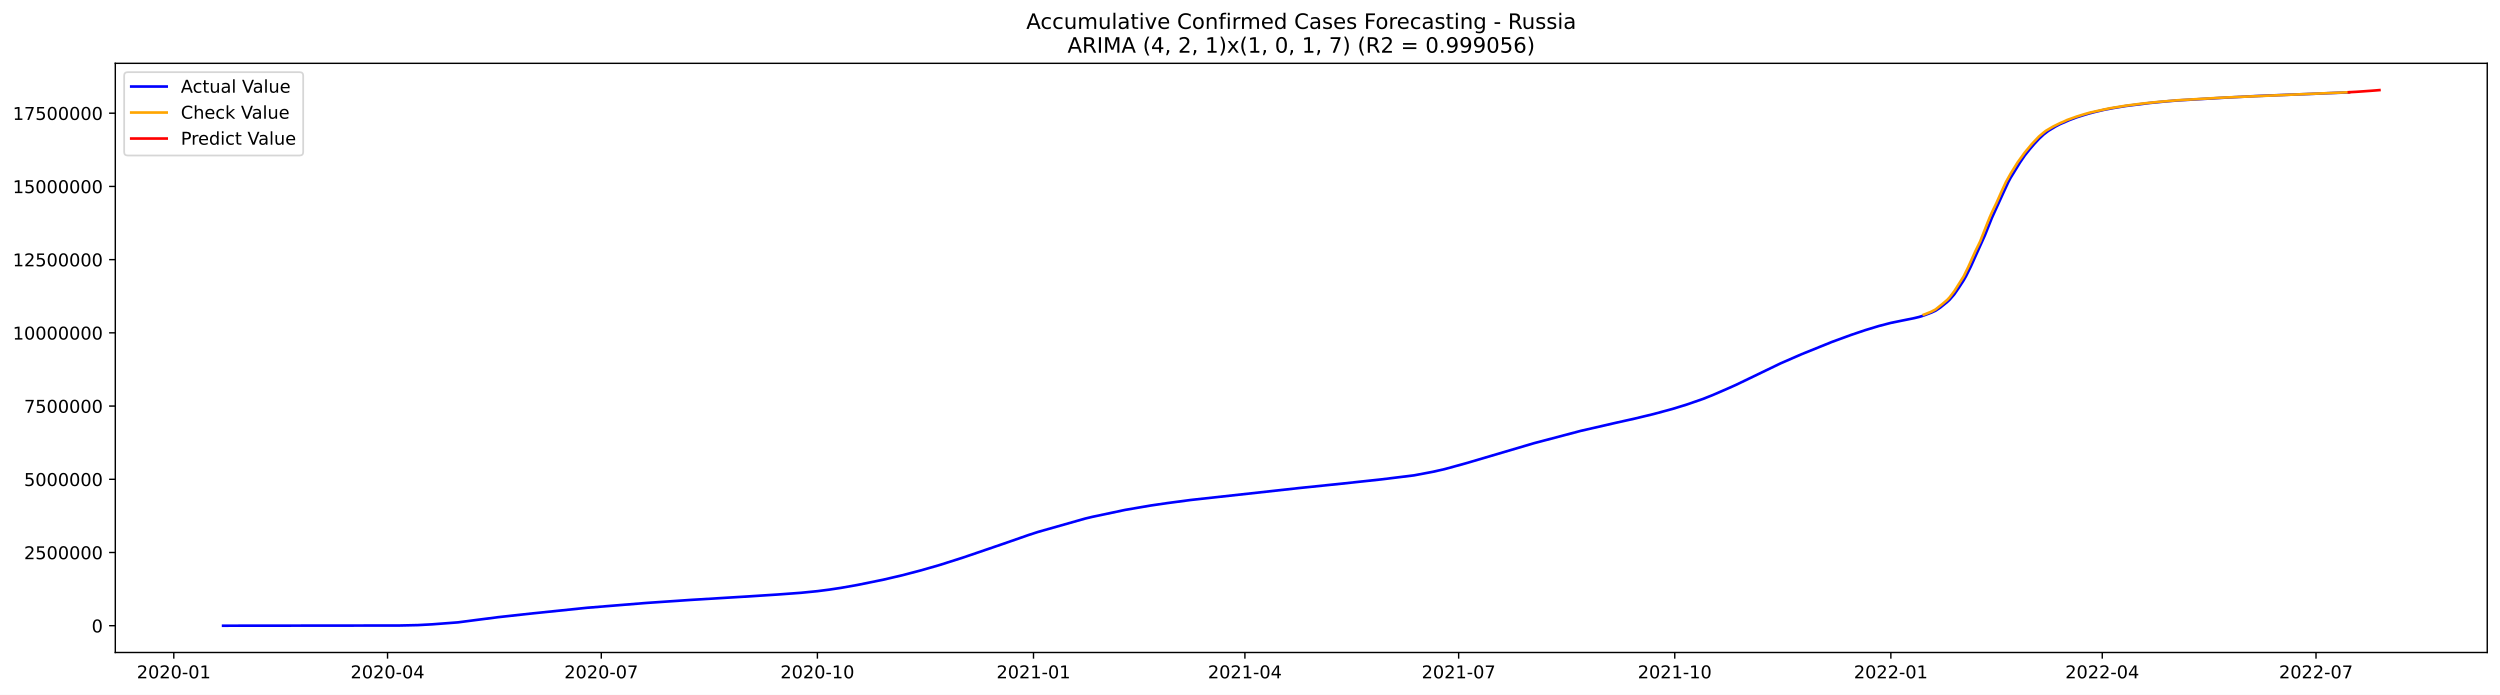
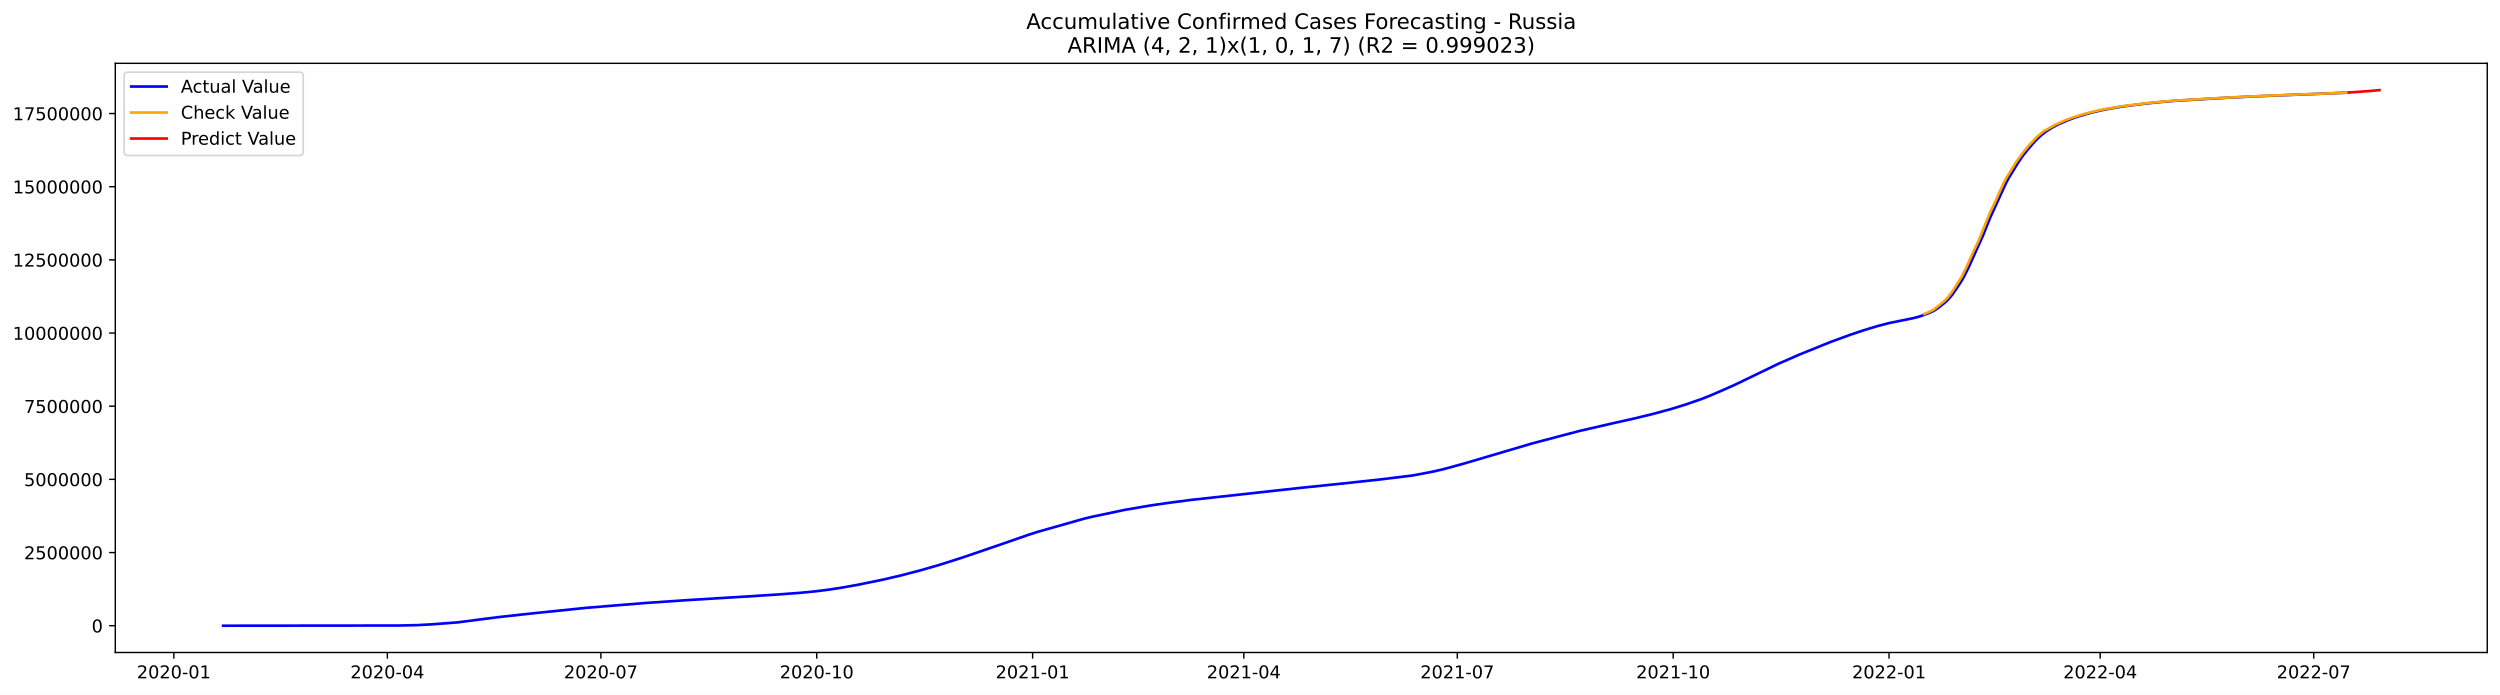
<svg xmlns="http://www.w3.org/2000/svg" xmlns:xlink="http://www.w3.org/1999/xlink" width="1411.5pt" height="392.274pt" viewBox="0 0 1411.5 392.274" version="1.1">
  <defs>
    <style type="text/css">*{stroke-linejoin: round; stroke-linecap: butt}</style>
  </defs>
  <g id="figure_1">
    <g id="patch_1">
      <path d="M 0 392.274  L 1411.5 392.274  L 1411.5 0  L 0 0  z " style="fill: #ffffff" />
    </g>
    <g id="axes_1">
      <g id="patch_2">
        <path d="M 65.1 368.396  L 1404.3 368.396  L 1404.3 35.755  L 65.1 35.755  z " style="fill: #ffffff" />
      </g>
      <g id="matplotlib.axis_1">
        <g id="xtick_1">
          <g id="line2d_1">
            <defs>
-               <path id="m6451ef1a45" d="M 0 0  L 0 3.5  " style="stroke: #000000; stroke-width: 0.8" />
+               <path id="m5580143971" d="M 0 0  L 0 3.5  " style="stroke: #000000; stroke-width: 0.8" />
            </defs>
            <g>
-               <use xlink:href="#m6451ef1a45" x="98.122" y="368.396" style="stroke: #000000; stroke-width: 0.8" />
+               <use xlink:href="#m5580143971" x="98.153" y="368.396" style="stroke: #000000; stroke-width: 0.8" />
            </g>
          </g>
          <g id="text_1">
-             <g transform="translate(77.23105 382.9939)scale(0.1 -0.1)">
+             <g transform="translate(77.26136 382.9939)scale(0.1 -0.1)">
              <defs>
                <path id="DejaVuSans-32" d="M 1228 531  L 3431 531  L 3431 0  L 469 0  L 469 531  Q 828 903 1448 1529  Q 2069 2156 2228 2338  Q 2531 2678 2651 2914  Q 2772 3150 2772 3378  Q 2772 3750 2511 3984  Q 2250 4219 1831 4219  Q 1534 4219 1204 4116  Q 875 4013 500 3803  L 500 4441  Q 881 4594 1212 4672  Q 1544 4750 1819 4750  Q 2544 4750 2975 4387  Q 3406 4025 3406 3419  Q 3406 3131 3298 2873  Q 3191 2616 2906 2266  Q 2828 2175 2409 1742  Q 1991 1309 1228 531  z " transform="scale(0.015625)" />
                <path id="DejaVuSans-30" d="M 2034 4250  Q 1547 4250 1301 3770  Q 1056 3291 1056 2328  Q 1056 1369 1301 889  Q 1547 409 2034 409  Q 2525 409 2770 889  Q 3016 1369 3016 2328  Q 3016 3291 2770 3770  Q 2525 4250 2034 4250  z M 2034 4750  Q 2819 4750 3233 4129  Q 3647 3509 3647 2328  Q 3647 1150 3233 529  Q 2819 -91 2034 -91  Q 1250 -91 836 529  Q 422 1150 422 2328  Q 422 3509 836 4129  Q 1250 4750 2034 4750  z " transform="scale(0.015625)" />
                <path id="DejaVuSans-2d" d="M 313 2009  L 1997 2009  L 1997 1497  L 313 1497  L 313 2009  z " transform="scale(0.015625)" />
                <path id="DejaVuSans-31" d="M 794 531  L 1825 531  L 1825 4091  L 703 3866  L 703 4441  L 1819 4666  L 2450 4666  L 2450 531  L 3481 531  L 3481 0  L 794 0  L 794 531  z " transform="scale(0.015625)" />
              </defs>
              <use xlink:href="#DejaVuSans-32" />
              <use xlink:href="#DejaVuSans-30" x="63.623" />
              <use xlink:href="#DejaVuSans-32" x="127.246" />
              <use xlink:href="#DejaVuSans-30" x="190.869" />
              <use xlink:href="#DejaVuSans-2d" x="254.492" />
              <use xlink:href="#DejaVuSans-30" x="290.576" />
              <use xlink:href="#DejaVuSans-31" x="354.199" />
            </g>
          </g>
        </g>
        <g id="xtick_2">
          <g id="line2d_2">
            <g>
-               <use xlink:href="#m6451ef1a45" x="218.807" y="368.396" style="stroke: #000000; stroke-width: 0.8" />
+               <use xlink:href="#m5580143971" x="218.706" y="368.396" style="stroke: #000000; stroke-width: 0.8" />
            </g>
          </g>
          <g id="text_2">
-             <g transform="translate(197.9155 382.9939)scale(0.1 -0.1)">
+             <g transform="translate(197.8145 382.9939)scale(0.1 -0.1)">
              <defs>
                <path id="DejaVuSans-34" d="M 2419 4116  L 825 1625  L 2419 1625  L 2419 4116  z M 2253 4666  L 3047 4666  L 3047 1625  L 3713 1625  L 3713 1100  L 3047 1100  L 3047 0  L 2419 0  L 2419 1100  L 313 1100  L 313 1709  L 2253 4666  z " transform="scale(0.015625)" />
              </defs>
              <use xlink:href="#DejaVuSans-32" />
              <use xlink:href="#DejaVuSans-30" x="63.623" />
              <use xlink:href="#DejaVuSans-32" x="127.246" />
              <use xlink:href="#DejaVuSans-30" x="190.869" />
              <use xlink:href="#DejaVuSans-2d" x="254.492" />
              <use xlink:href="#DejaVuSans-30" x="290.576" />
              <use xlink:href="#DejaVuSans-34" x="354.199" />
            </g>
          </g>
        </g>
        <g id="xtick_3">
          <g id="line2d_3">
            <g>
-               <use xlink:href="#m6451ef1a45" x="339.491" y="368.396" style="stroke: #000000; stroke-width: 0.8" />
+               <use xlink:href="#m5580143971" x="339.259" y="368.396" style="stroke: #000000; stroke-width: 0.8" />
            </g>
          </g>
          <g id="text_3">
-             <g transform="translate(318.6 382.9939)scale(0.1 -0.1)">
+             <g transform="translate(318.3677 382.9939)scale(0.1 -0.1)">
              <defs>
                <path id="DejaVuSans-37" d="M 525 4666  L 3525 4666  L 3525 4397  L 1831 0  L 1172 0  L 2766 4134  L 525 4134  L 525 4666  z " transform="scale(0.015625)" />
              </defs>
              <use xlink:href="#DejaVuSans-32" />
              <use xlink:href="#DejaVuSans-30" x="63.623" />
              <use xlink:href="#DejaVuSans-32" x="127.246" />
              <use xlink:href="#DejaVuSans-30" x="190.869" />
              <use xlink:href="#DejaVuSans-2d" x="254.492" />
              <use xlink:href="#DejaVuSans-30" x="290.576" />
              <use xlink:href="#DejaVuSans-37" x="354.199" />
            </g>
          </g>
        </g>
        <g id="xtick_4">
          <g id="line2d_4">
            <g>
-               <use xlink:href="#m6451ef1a45" x="461.502" y="368.396" style="stroke: #000000; stroke-width: 0.8" />
+               <use xlink:href="#m5580143971" x="461.137" y="368.396" style="stroke: #000000; stroke-width: 0.8" />
            </g>
          </g>
          <g id="text_4">
-             <g transform="translate(440.6107 382.9939)scale(0.1 -0.1)">
+             <g transform="translate(440.2456 382.9939)scale(0.1 -0.1)">
              <use xlink:href="#DejaVuSans-32" />
              <use xlink:href="#DejaVuSans-30" x="63.623" />
              <use xlink:href="#DejaVuSans-32" x="127.246" />
              <use xlink:href="#DejaVuSans-30" x="190.869" />
              <use xlink:href="#DejaVuSans-2d" x="254.492" />
              <use xlink:href="#DejaVuSans-31" x="290.576" />
              <use xlink:href="#DejaVuSans-30" x="354.199" />
            </g>
          </g>
        </g>
        <g id="xtick_5">
          <g id="line2d_5">
            <g>
-               <use xlink:href="#m6451ef1a45" x="583.513" y="368.396" style="stroke: #000000; stroke-width: 0.8" />
+               <use xlink:href="#m5580143971" x="583.015" y="368.396" style="stroke: #000000; stroke-width: 0.8" />
            </g>
          </g>
          <g id="text_5">
-             <g transform="translate(562.6214 382.9939)scale(0.1 -0.1)">
+             <g transform="translate(562.1236 382.9939)scale(0.1 -0.1)">
              <use xlink:href="#DejaVuSans-32" />
              <use xlink:href="#DejaVuSans-30" x="63.623" />
              <use xlink:href="#DejaVuSans-32" x="127.246" />
              <use xlink:href="#DejaVuSans-31" x="190.869" />
              <use xlink:href="#DejaVuSans-2d" x="254.492" />
              <use xlink:href="#DejaVuSans-30" x="290.576" />
              <use xlink:href="#DejaVuSans-31" x="354.199" />
            </g>
          </g>
        </g>
        <g id="xtick_6">
          <g id="line2d_6">
            <g>
-               <use xlink:href="#m6451ef1a45" x="702.871" y="368.396" style="stroke: #000000; stroke-width: 0.8" />
+               <use xlink:href="#m5580143971" x="702.243" y="368.396" style="stroke: #000000; stroke-width: 0.8" />
            </g>
          </g>
          <g id="text_6">
-             <g transform="translate(681.9797 382.9939)scale(0.1 -0.1)">
+             <g transform="translate(681.352 382.9939)scale(0.1 -0.1)">
              <use xlink:href="#DejaVuSans-32" />
              <use xlink:href="#DejaVuSans-30" x="63.623" />
              <use xlink:href="#DejaVuSans-32" x="127.246" />
              <use xlink:href="#DejaVuSans-31" x="190.869" />
              <use xlink:href="#DejaVuSans-2d" x="254.492" />
              <use xlink:href="#DejaVuSans-30" x="290.576" />
              <use xlink:href="#DejaVuSans-34" x="354.199" />
            </g>
          </g>
        </g>
        <g id="xtick_7">
          <g id="line2d_7">
            <g>
-               <use xlink:href="#m6451ef1a45" x="823.556" y="368.396" style="stroke: #000000; stroke-width: 0.8" />
+               <use xlink:href="#m5580143971" x="822.797" y="368.396" style="stroke: #000000; stroke-width: 0.8" />
            </g>
          </g>
          <g id="text_7">
-             <g transform="translate(802.6642 382.9939)scale(0.1 -0.1)">
+             <g transform="translate(801.9051 382.9939)scale(0.1 -0.1)">
              <use xlink:href="#DejaVuSans-32" />
              <use xlink:href="#DejaVuSans-30" x="63.623" />
              <use xlink:href="#DejaVuSans-32" x="127.246" />
              <use xlink:href="#DejaVuSans-31" x="190.869" />
              <use xlink:href="#DejaVuSans-2d" x="254.492" />
              <use xlink:href="#DejaVuSans-30" x="290.576" />
              <use xlink:href="#DejaVuSans-37" x="354.199" />
            </g>
          </g>
        </g>
        <g id="xtick_8">
          <g id="line2d_8">
            <g>
-               <use xlink:href="#m6451ef1a45" x="945.566" y="368.396" style="stroke: #000000; stroke-width: 0.8" />
+               <use xlink:href="#m5580143971" x="944.674" y="368.396" style="stroke: #000000; stroke-width: 0.8" />
            </g>
          </g>
          <g id="text_8">
-             <g transform="translate(924.6749 382.9939)scale(0.1 -0.1)">
+             <g transform="translate(923.7831 382.9939)scale(0.1 -0.1)">
              <use xlink:href="#DejaVuSans-32" />
              <use xlink:href="#DejaVuSans-30" x="63.623" />
              <use xlink:href="#DejaVuSans-32" x="127.246" />
              <use xlink:href="#DejaVuSans-31" x="190.869" />
              <use xlink:href="#DejaVuSans-2d" x="254.492" />
              <use xlink:href="#DejaVuSans-31" x="290.576" />
              <use xlink:href="#DejaVuSans-30" x="354.199" />
            </g>
          </g>
        </g>
        <g id="xtick_9">
          <g id="line2d_9">
            <g>
-               <use xlink:href="#m6451ef1a45" x="1067.577" y="368.396" style="stroke: #000000; stroke-width: 0.8" />
+               <use xlink:href="#m5580143971" x="1066.552" y="368.396" style="stroke: #000000; stroke-width: 0.8" />
            </g>
          </g>
          <g id="text_9">
-             <g transform="translate(1046.686 382.9939)scale(0.1 -0.1)">
+             <g transform="translate(1045.661 382.9939)scale(0.1 -0.1)">
              <use xlink:href="#DejaVuSans-32" />
              <use xlink:href="#DejaVuSans-30" x="63.623" />
              <use xlink:href="#DejaVuSans-32" x="127.246" />
              <use xlink:href="#DejaVuSans-32" x="190.869" />
              <use xlink:href="#DejaVuSans-2d" x="254.492" />
              <use xlink:href="#DejaVuSans-30" x="290.576" />
              <use xlink:href="#DejaVuSans-31" x="354.199" />
            </g>
          </g>
        </g>
        <g id="xtick_10">
          <g id="line2d_10">
            <g>
-               <use xlink:href="#m6451ef1a45" x="1186.935" y="368.396" style="stroke: #000000; stroke-width: 0.8" />
+               <use xlink:href="#m5580143971" x="1185.781" y="368.396" style="stroke: #000000; stroke-width: 0.8" />
            </g>
          </g>
          <g id="text_10">
-             <g transform="translate(1166.044 382.9939)scale(0.1 -0.1)">
+             <g transform="translate(1164.889 382.9939)scale(0.1 -0.1)">
              <use xlink:href="#DejaVuSans-32" />
              <use xlink:href="#DejaVuSans-30" x="63.623" />
              <use xlink:href="#DejaVuSans-32" x="127.246" />
              <use xlink:href="#DejaVuSans-32" x="190.869" />
              <use xlink:href="#DejaVuSans-2d" x="254.492" />
              <use xlink:href="#DejaVuSans-30" x="290.576" />
              <use xlink:href="#DejaVuSans-34" x="354.199" />
            </g>
          </g>
        </g>
        <g id="xtick_11">
          <g id="line2d_11">
            <g>
-               <use xlink:href="#m6451ef1a45" x="1307.62" y="368.396" style="stroke: #000000; stroke-width: 0.8" />
+               <use xlink:href="#m5580143971" x="1306.334" y="368.396" style="stroke: #000000; stroke-width: 0.8" />
            </g>
          </g>
          <g id="text_11">
-             <g transform="translate(1286.728 382.9939)scale(0.1 -0.1)">
+             <g transform="translate(1285.443 382.9939)scale(0.1 -0.1)">
              <use xlink:href="#DejaVuSans-32" />
              <use xlink:href="#DejaVuSans-30" x="63.623" />
              <use xlink:href="#DejaVuSans-32" x="127.246" />
              <use xlink:href="#DejaVuSans-32" x="190.869" />
              <use xlink:href="#DejaVuSans-2d" x="254.492" />
              <use xlink:href="#DejaVuSans-30" x="290.576" />
              <use xlink:href="#DejaVuSans-37" x="354.199" />
            </g>
          </g>
        </g>
      </g>
      <g id="matplotlib.axis_2">
        <g id="ytick_1">
          <g id="line2d_12">
            <defs>
-               <path id="m5fe4a14cad" d="M 0 0  L -3.5 0  " style="stroke: #000000; stroke-width: 0.8" />
+               <path id="m18bcaecba3" d="M 0 0  L -3.5 0  " style="stroke: #000000; stroke-width: 0.8" />
            </defs>
            <g>
-               <use xlink:href="#m5fe4a14cad" x="65.1" y="353.276" style="stroke: #000000; stroke-width: 0.8" />
+               <use xlink:href="#m18bcaecba3" x="65.1" y="353.276" style="stroke: #000000; stroke-width: 0.8" />
            </g>
          </g>
          <g id="text_12">
            <g transform="translate(51.7375 357.0747)scale(0.1 -0.1)">
              <use xlink:href="#DejaVuSans-30" />
            </g>
          </g>
        </g>
        <g id="ytick_2">
          <g id="line2d_13">
            <g>
-               <use xlink:href="#m5fe4a14cad" x="65.1" y="311.938" style="stroke: #000000; stroke-width: 0.8" />
+               <use xlink:href="#m18bcaecba3" x="65.1" y="311.965" style="stroke: #000000; stroke-width: 0.8" />
            </g>
          </g>
          <g id="text_13">
-             <g transform="translate(13.5625 315.7369)scale(0.1 -0.1)">
+             <g transform="translate(13.5625 315.7638)scale(0.1 -0.1)">
              <defs>
                <path id="DejaVuSans-35" d="M 691 4666  L 3169 4666  L 3169 4134  L 1269 4134  L 1269 2991  Q 1406 3038 1543 3061  Q 1681 3084 1819 3084  Q 2600 3084 3056 2656  Q 3513 2228 3513 1497  Q 3513 744 3044 326  Q 2575 -91 1722 -91  Q 1428 -91 1123 -41  Q 819 9 494 109  L 494 744  Q 775 591 1075 516  Q 1375 441 1709 441  Q 2250 441 2565 725  Q 2881 1009 2881 1497  Q 2881 1984 2565 2268  Q 2250 2553 1709 2553  Q 1456 2553 1204 2497  Q 953 2441 691 2322  L 691 4666  z " transform="scale(0.015625)" />
              </defs>
              <use xlink:href="#DejaVuSans-32" />
              <use xlink:href="#DejaVuSans-35" x="63.623" />
              <use xlink:href="#DejaVuSans-30" x="127.246" />
              <use xlink:href="#DejaVuSans-30" x="190.869" />
              <use xlink:href="#DejaVuSans-30" x="254.492" />
              <use xlink:href="#DejaVuSans-30" x="318.115" />
              <use xlink:href="#DejaVuSans-30" x="381.738" />
            </g>
          </g>
        </g>
        <g id="ytick_3">
          <g id="line2d_14">
            <g>
-               <use xlink:href="#m5fe4a14cad" x="65.1" y="270.6" style="stroke: #000000; stroke-width: 0.8" />
+               <use xlink:href="#m18bcaecba3" x="65.1" y="270.654" style="stroke: #000000; stroke-width: 0.8" />
            </g>
          </g>
          <g id="text_14">
-             <g transform="translate(13.5625 274.3991)scale(0.1 -0.1)">
+             <g transform="translate(13.5625 274.453)scale(0.1 -0.1)">
              <use xlink:href="#DejaVuSans-35" />
              <use xlink:href="#DejaVuSans-30" x="63.623" />
              <use xlink:href="#DejaVuSans-30" x="127.246" />
              <use xlink:href="#DejaVuSans-30" x="190.869" />
              <use xlink:href="#DejaVuSans-30" x="254.492" />
              <use xlink:href="#DejaVuSans-30" x="318.115" />
              <use xlink:href="#DejaVuSans-30" x="381.738" />
            </g>
          </g>
        </g>
        <g id="ytick_4">
          <g id="line2d_15">
            <g>
-               <use xlink:href="#m5fe4a14cad" x="65.1" y="229.262" style="stroke: #000000; stroke-width: 0.8" />
+               <use xlink:href="#m18bcaecba3" x="65.1" y="229.343" style="stroke: #000000; stroke-width: 0.8" />
            </g>
          </g>
          <g id="text_15">
-             <g transform="translate(13.5625 233.0613)scale(0.1 -0.1)">
+             <g transform="translate(13.5625 233.1421)scale(0.1 -0.1)">
              <use xlink:href="#DejaVuSans-37" />
              <use xlink:href="#DejaVuSans-35" x="63.623" />
              <use xlink:href="#DejaVuSans-30" x="127.246" />
              <use xlink:href="#DejaVuSans-30" x="190.869" />
              <use xlink:href="#DejaVuSans-30" x="254.492" />
              <use xlink:href="#DejaVuSans-30" x="318.115" />
              <use xlink:href="#DejaVuSans-30" x="381.738" />
            </g>
          </g>
        </g>
        <g id="ytick_5">
          <g id="line2d_16">
            <g>
-               <use xlink:href="#m5fe4a14cad" x="65.1" y="187.924" style="stroke: #000000; stroke-width: 0.8" />
+               <use xlink:href="#m18bcaecba3" x="65.1" y="188.032" style="stroke: #000000; stroke-width: 0.8" />
            </g>
          </g>
          <g id="text_16">
-             <g transform="translate(7.2 191.7235)scale(0.1 -0.1)">
+             <g transform="translate(7.2 191.8312)scale(0.1 -0.1)">
              <use xlink:href="#DejaVuSans-31" />
              <use xlink:href="#DejaVuSans-30" x="63.623" />
              <use xlink:href="#DejaVuSans-30" x="127.246" />
              <use xlink:href="#DejaVuSans-30" x="190.869" />
              <use xlink:href="#DejaVuSans-30" x="254.492" />
              <use xlink:href="#DejaVuSans-30" x="318.115" />
              <use xlink:href="#DejaVuSans-30" x="381.738" />
              <use xlink:href="#DejaVuSans-30" x="445.361" />
            </g>
          </g>
        </g>
        <g id="ytick_6">
          <g id="line2d_17">
            <g>
-               <use xlink:href="#m5fe4a14cad" x="65.1" y="146.587" style="stroke: #000000; stroke-width: 0.8" />
+               <use xlink:href="#m18bcaecba3" x="65.1" y="146.721" style="stroke: #000000; stroke-width: 0.8" />
            </g>
          </g>
          <g id="text_17">
-             <g transform="translate(7.2 150.3857)scale(0.1 -0.1)">
+             <g transform="translate(7.2 150.5203)scale(0.1 -0.1)">
              <use xlink:href="#DejaVuSans-31" />
              <use xlink:href="#DejaVuSans-32" x="63.623" />
              <use xlink:href="#DejaVuSans-35" x="127.246" />
              <use xlink:href="#DejaVuSans-30" x="190.869" />
              <use xlink:href="#DejaVuSans-30" x="254.492" />
              <use xlink:href="#DejaVuSans-30" x="318.115" />
              <use xlink:href="#DejaVuSans-30" x="381.738" />
              <use xlink:href="#DejaVuSans-30" x="445.361" />
            </g>
          </g>
        </g>
        <g id="ytick_7">
          <g id="line2d_18">
            <g>
-               <use xlink:href="#m5fe4a14cad" x="65.1" y="105.249" style="stroke: #000000; stroke-width: 0.8" />
+               <use xlink:href="#m18bcaecba3" x="65.1" y="105.41" style="stroke: #000000; stroke-width: 0.8" />
            </g>
          </g>
          <g id="text_18">
-             <g transform="translate(7.2 109.048)scale(0.1 -0.1)">
+             <g transform="translate(7.2 109.2094)scale(0.1 -0.1)">
              <use xlink:href="#DejaVuSans-31" />
              <use xlink:href="#DejaVuSans-35" x="63.623" />
              <use xlink:href="#DejaVuSans-30" x="127.246" />
              <use xlink:href="#DejaVuSans-30" x="190.869" />
              <use xlink:href="#DejaVuSans-30" x="254.492" />
              <use xlink:href="#DejaVuSans-30" x="318.115" />
              <use xlink:href="#DejaVuSans-30" x="381.738" />
              <use xlink:href="#DejaVuSans-30" x="445.361" />
            </g>
          </g>
        </g>
        <g id="ytick_8">
          <g id="line2d_19">
            <g>
-               <use xlink:href="#m5fe4a14cad" x="65.1" y="63.911" style="stroke: #000000; stroke-width: 0.8" />
+               <use xlink:href="#m18bcaecba3" x="65.1" y="64.099" style="stroke: #000000; stroke-width: 0.8" />
            </g>
          </g>
          <g id="text_19">
-             <g transform="translate(7.2 67.71016)scale(0.1 -0.1)">
+             <g transform="translate(7.2 67.89856)scale(0.1 -0.1)">
              <use xlink:href="#DejaVuSans-31" />
              <use xlink:href="#DejaVuSans-37" x="63.623" />
              <use xlink:href="#DejaVuSans-35" x="127.246" />
              <use xlink:href="#DejaVuSans-30" x="190.869" />
              <use xlink:href="#DejaVuSans-30" x="254.492" />
              <use xlink:href="#DejaVuSans-30" x="318.115" />
              <use xlink:href="#DejaVuSans-30" x="381.738" />
              <use xlink:href="#DejaVuSans-30" x="445.361" />
            </g>
          </g>
        </g>
      </g>
      <g id="line2d_20">
-         <path d="M 125.973 353.276  L 225.438 353.171  L 236.048 352.927  L 244.005 352.496  L 258.593 351.383  L 267.876 350.169  L 281.139 348.469  L 301.032 346.278  L 331.534 343.137  L 364.689 340.441  L 389.887 338.715  L 420.39 336.866  L 438.957 335.675  L 452.219 334.69  L 461.502 333.77  L 468.133 332.916  L 474.764 331.917  L 484.048 330.278  L 498.636 327.308  L 509.245 324.834  L 519.855 322.06  L 530.465 319.017  L 543.727 314.797  L 560.967 308.914  L 566.272 307.099  L 580.86 302.016  L 586.165 300.301  L 612.689 292.783  L 616.668 291.827  L 635.235 287.896  L 649.823 285.392  L 659.106 284.04  L 672.368 282.278  L 733.374 275.561  L 757.245 273.096  L 779.791 270.672  L 798.358 268.385  L 808.967 266.38  L 815.598 264.879  L 827.534 261.601  L 865.994 250.254  L 892.518 243.259  L 912.411 238.689  L 923.021 236.326  L 933.63 233.767  L 944.24 230.897  L 952.197 228.453  L 961.481 225.246  L 966.786 223.135  L 974.743 219.7  L 980.048 217.341  L 1005.245 205.185  L 1017.181 199.98  L 1034.422 193.01  L 1045.032 189.129  L 1052.989 186.437  L 1060.946 184.017  L 1067.577 182.302  L 1072.882 181.216  L 1080.839 179.605  L 1083.491 178.964  L 1086.144 178.128  L 1090.122 176.634  L 1092.775 175.442  L 1095.427 173.691  L 1099.406 170.476  L 1100.732 169.251  L 1103.384 166.185  L 1106.037 162.339  L 1108.689 158.243  L 1110.016 155.911  L 1112.668 150.594  L 1120.625 132.962  L 1124.604 123.041  L 1131.235 108.515  L 1133.887 102.805  L 1135.213 100.327  L 1140.518 91.697  L 1143.171 87.79  L 1145.823 84.453  L 1148.475 81.342  L 1151.128 78.47  L 1153.78 75.977  L 1156.433 73.937  L 1160.411 71.505  L 1163.064 70.115  L 1168.368 67.8  L 1172.347 66.291  L 1178.978 64.212  L 1182.957 63.176  L 1188.261 61.935  L 1193.566 60.946  L 1200.197 59.852  L 1213.459 58.176  L 1222.743 57.258  L 1229.374 56.708  L 1257.224 55.074  L 1274.465 54.2  L 1326.187 52.148  L 1326.187 52.148  " clip-path="url(#pa99dc257ab)" style="fill: none; stroke: #0000ff; stroke-width: 1.5; stroke-linecap: square" />
+         <path d="M 125.973 353.276  L 225.33 353.171  L 235.928 352.927  L 243.876 352.497  L 258.449 351.385  L 267.722 350.171  L 280.97 348.472  L 300.841 346.283  L 331.311 343.144  L 364.43 340.449  L 389.6 338.725  L 420.069 336.877  L 438.616 335.686  L 451.864 334.703  L 461.137 333.783  L 467.761 332.929  L 474.385 331.931  L 483.658 330.293  L 498.23 327.325  L 508.828 324.853  L 519.426 322.08  L 530.025 319.039  L 543.272 314.822  L 560.494 308.943  L 565.793 307.129  L 580.365 302.05  L 585.664 300.336  L 612.16 292.822  L 616.134 291.867  L 634.681 287.939  L 649.253 285.436  L 658.526 284.085  L 671.774 282.324  L 732.713 275.611  L 756.559 273.148  L 779.079 270.726  L 797.626 268.441  L 808.224 266.436  L 814.848 264.936  L 826.771 261.661  L 865.189 250.321  L 891.684 243.331  L 911.555 238.764  L 922.154 236.402  L 932.752 233.845  L 943.35 230.977  L 951.298 228.534  L 960.572 225.329  L 965.871 223.22  L 973.819 219.787  L 979.118 217.429  L 1004.289 205.281  L 1016.212 200.08  L 1033.433 193.115  L 1044.031 189.236  L 1051.98 186.546  L 1059.929 184.127  L 1066.552 182.414  L 1071.851 181.328  L 1079.8 179.719  L 1082.45 179.078  L 1085.099 178.242  L 1089.073 176.749  L 1091.723 175.558  L 1094.372 173.808  L 1098.347 170.595  L 1099.671 169.371  L 1102.321 166.307  L 1104.97 162.463  L 1107.62 158.37  L 1108.945 156.04  L 1111.594 150.726  L 1119.543 133.105  L 1123.517 123.191  L 1130.141 108.675  L 1132.79 102.969  L 1134.115 100.492  L 1139.414 91.867  L 1142.064 87.963  L 1144.713 84.628  L 1147.363 81.519  L 1150.012 78.649  L 1152.662 76.158  L 1155.311 74.119  L 1159.286 71.689  L 1161.935 70.299  L 1167.234 67.985  L 1171.208 66.478  L 1177.832 64.4  L 1181.807 63.365  L 1187.106 62.124  L 1192.405 61.137  L 1199.028 60.043  L 1212.276 58.368  L 1221.549 57.451  L 1228.173 56.901  L 1255.993 55.268  L 1273.215 54.395  L 1326.205 52.267  L 1326.205 52.267  " clip-path="url(#p490a212ae8)" style="fill: none; stroke: #0000ff; stroke-width: 1.5; stroke-linecap: square" />
      </g>
      <g id="line2d_21">
-         <path d="M 1086.144 177.662  L 1090.122 176.104  L 1092.775 174.752  L 1096.753 171.56  L 1099.406 169.32  L 1100.732 167.923  L 1103.384 164.427  L 1108.689 156.053  L 1111.342 150.634  L 1115.32 141.784  L 1117.973 136.371  L 1123.278 122.959  L 1124.604 119.952  L 1127.256 114.474  L 1129.909 108.48  L 1132.561 102.765  L 1135.213 98.037  L 1139.192 91.619  L 1143.171 86.124  L 1147.149 81.34  L 1151.128 77.123  L 1153.78 74.88  L 1155.106 73.839  L 1159.085 71.504  L 1163.064 69.529  L 1165.716 68.401  L 1167.042 67.757  L 1172.347 65.86  L 1176.326 64.613  L 1180.304 63.481  L 1190.914 61.183  L 1200.197 59.673  L 1209.481 58.47  L 1218.764 57.509  L 1229.374 56.613  L 1241.31 55.912  L 1254.572 55.135  L 1303.641 53.03  L 1326.187 52.072  L 1326.187 52.072  " clip-path="url(#pa99dc257ab)" style="fill: none; stroke: #ffa500; stroke-width: 1.5; stroke-linecap: square" />
+         <path d="M 1086.424 177.263  L 1090.398 175.58  L 1091.723 174.867  L 1095.697 171.674  L 1098.347 169.417  L 1099.671 168.044  L 1102.321 164.562  L 1107.62 156.194  L 1110.269 150.771  L 1114.244 141.873  L 1116.893 136.467  L 1123.517 120.103  L 1126.167 114.645  L 1128.816 108.656  L 1131.466 102.948  L 1132.79 100.439  L 1138.089 91.784  L 1142.064 86.318  L 1146.038 81.517  L 1150.012 77.319  L 1152.662 75.076  L 1153.987 73.997  L 1160.61 70.319  L 1165.909 67.956  L 1169.884 66.472  L 1176.507 64.391  L 1181.807 63.044  L 1187.106 61.842  L 1197.704 60.039  L 1212.276 58.223  L 1221.549 57.324  L 1228.173 56.807  L 1240.096 56.106  L 1253.344 55.326  L 1266.591 54.645  L 1281.164 53.998  L 1319.582 52.551  L 1326.205 52.19  L 1326.205 52.19  " clip-path="url(#p490a212ae8)" style="fill: none; stroke: #ffa500; stroke-width: 1.5; stroke-linecap: square" />
      </g>
      <g id="line2d_22">
-         <path d="M 1326.187 52.072  L 1327.513 51.996  L 1328.839 51.922  L 1330.165 51.849  L 1331.491 51.763  L 1332.818 51.672  L 1334.144 51.579  L 1335.47 51.483  L 1336.796 51.386  L 1338.122 51.291  L 1339.449 51.195  L 1340.775 51.091  L 1342.101 50.984  L 1343.427 50.876  " clip-path="url(#pa99dc257ab)" style="fill: none; stroke: #ff0000; stroke-width: 1.5; stroke-linecap: square" />
+         <path d="M 1326.205 52.19  L 1327.53 52.115  L 1328.855 52.039  L 1330.18 51.951  L 1331.504 51.857  L 1332.829 51.76  L 1334.154 51.659  L 1335.479 51.556  L 1336.803 51.454  L 1338.128 51.35  L 1339.453 51.237  L 1340.778 51.12  L 1342.103 50.999  L 1343.427 50.876  " clip-path="url(#p490a212ae8)" style="fill: none; stroke: #ff0000; stroke-width: 1.5; stroke-linecap: square" />
      </g>
      <g id="patch_3">
        <path d="M 65.1 368.396  L 65.1 35.755  " style="fill: none; stroke: #000000; stroke-width: 0.8; stroke-linejoin: miter; stroke-linecap: square" />
      </g>
      <g id="patch_4">
        <path d="M 1404.3 368.396  L 1404.3 35.755  " style="fill: none; stroke: #000000; stroke-width: 0.8; stroke-linejoin: miter; stroke-linecap: square" />
      </g>
      <g id="patch_5">
        <path d="M 65.1 368.396  L 1404.3 368.396  " style="fill: none; stroke: #000000; stroke-width: 0.8; stroke-linejoin: miter; stroke-linecap: square" />
      </g>
      <g id="patch_6">
        <path d="M 65.1 35.755  L 1404.3 35.755  " style="fill: none; stroke: #000000; stroke-width: 0.8; stroke-linejoin: miter; stroke-linecap: square" />
      </g>
      <g id="text_20">
        <g transform="translate(579.4322 16.31812)scale(0.12 -0.12)">
          <defs>
            <path id="DejaVuSans-41" d="M 2188 4044  L 1331 1722  L 3047 1722  L 2188 4044  z M 1831 4666  L 2547 4666  L 4325 0  L 3669 0  L 3244 1197  L 1141 1197  L 716 0  L 50 0  L 1831 4666  z " transform="scale(0.015625)" />
            <path id="DejaVuSans-63" d="M 3122 3366  L 3122 2828  Q 2878 2963 2633 3030  Q 2388 3097 2138 3097  Q 1578 3097 1268 2742  Q 959 2388 959 1747  Q 959 1106 1268 751  Q 1578 397 2138 397  Q 2388 397 2633 464  Q 2878 531 3122 666  L 3122 134  Q 2881 22 2623 -34  Q 2366 -91 2075 -91  Q 1284 -91 818 406  Q 353 903 353 1747  Q 353 2603 823 3093  Q 1294 3584 2113 3584  Q 2378 3584 2631 3529  Q 2884 3475 3122 3366  z " transform="scale(0.015625)" />
            <path id="DejaVuSans-75" d="M 544 1381  L 544 3500  L 1119 3500  L 1119 1403  Q 1119 906 1312 657  Q 1506 409 1894 409  Q 2359 409 2629 706  Q 2900 1003 2900 1516  L 2900 3500  L 3475 3500  L 3475 0  L 2900 0  L 2900 538  Q 2691 219 2414 64  Q 2138 -91 1772 -91  Q 1169 -91 856 284  Q 544 659 544 1381  z M 1991 3584  L 1991 3584  z " transform="scale(0.015625)" />
            <path id="DejaVuSans-6d" d="M 3328 2828  Q 3544 3216 3844 3400  Q 4144 3584 4550 3584  Q 5097 3584 5394 3201  Q 5691 2819 5691 2113  L 5691 0  L 5113 0  L 5113 2094  Q 5113 2597 4934 2840  Q 4756 3084 4391 3084  Q 3944 3084 3684 2787  Q 3425 2491 3425 1978  L 3425 0  L 2847 0  L 2847 2094  Q 2847 2600 2669 2842  Q 2491 3084 2119 3084  Q 1678 3084 1418 2786  Q 1159 2488 1159 1978  L 1159 0  L 581 0  L 581 3500  L 1159 3500  L 1159 2956  Q 1356 3278 1631 3431  Q 1906 3584 2284 3584  Q 2666 3584 2933 3390  Q 3200 3197 3328 2828  z " transform="scale(0.015625)" />
            <path id="DejaVuSans-6c" d="M 603 4863  L 1178 4863  L 1178 0  L 603 0  L 603 4863  z " transform="scale(0.015625)" />
            <path id="DejaVuSans-61" d="M 2194 1759  Q 1497 1759 1228 1600  Q 959 1441 959 1056  Q 959 750 1161 570  Q 1363 391 1709 391  Q 2188 391 2477 730  Q 2766 1069 2766 1631  L 2766 1759  L 2194 1759  z M 3341 1997  L 3341 0  L 2766 0  L 2766 531  Q 2569 213 2275 61  Q 1981 -91 1556 -91  Q 1019 -91 701 211  Q 384 513 384 1019  Q 384 1609 779 1909  Q 1175 2209 1959 2209  L 2766 2209  L 2766 2266  Q 2766 2663 2505 2880  Q 2244 3097 1772 3097  Q 1472 3097 1187 3025  Q 903 2953 641 2809  L 641 3341  Q 956 3463 1253 3523  Q 1550 3584 1831 3584  Q 2591 3584 2966 3190  Q 3341 2797 3341 1997  z " transform="scale(0.015625)" />
            <path id="DejaVuSans-74" d="M 1172 4494  L 1172 3500  L 2356 3500  L 2356 3053  L 1172 3053  L 1172 1153  Q 1172 725 1289 603  Q 1406 481 1766 481  L 2356 481  L 2356 0  L 1766 0  Q 1100 0 847 248  Q 594 497 594 1153  L 594 3053  L 172 3053  L 172 3500  L 594 3500  L 594 4494  L 1172 4494  z " transform="scale(0.015625)" />
            <path id="DejaVuSans-69" d="M 603 3500  L 1178 3500  L 1178 0  L 603 0  L 603 3500  z M 603 4863  L 1178 4863  L 1178 4134  L 603 4134  L 603 4863  z " transform="scale(0.015625)" />
            <path id="DejaVuSans-76" d="M 191 3500  L 800 3500  L 1894 563  L 2988 3500  L 3597 3500  L 2284 0  L 1503 0  L 191 3500  z " transform="scale(0.015625)" />
            <path id="DejaVuSans-65" d="M 3597 1894  L 3597 1613  L 953 1613  Q 991 1019 1311 708  Q 1631 397 2203 397  Q 2534 397 2845 478  Q 3156 559 3463 722  L 3463 178  Q 3153 47 2828 -22  Q 2503 -91 2169 -91  Q 1331 -91 842 396  Q 353 884 353 1716  Q 353 2575 817 3079  Q 1281 3584 2069 3584  Q 2775 3584 3186 3129  Q 3597 2675 3597 1894  z M 3022 2063  Q 3016 2534 2758 2815  Q 2500 3097 2075 3097  Q 1594 3097 1305 2825  Q 1016 2553 972 2059  L 3022 2063  z " transform="scale(0.015625)" />
            <path id="DejaVuSans-20" transform="scale(0.015625)" />
            <path id="DejaVuSans-43" d="M 4122 4306  L 4122 3641  Q 3803 3938 3442 4084  Q 3081 4231 2675 4231  Q 1875 4231 1450 3742  Q 1025 3253 1025 2328  Q 1025 1406 1450 917  Q 1875 428 2675 428  Q 3081 428 3442 575  Q 3803 722 4122 1019  L 4122 359  Q 3791 134 3420 21  Q 3050 -91 2638 -91  Q 1578 -91 968 557  Q 359 1206 359 2328  Q 359 3453 968 4101  Q 1578 4750 2638 4750  Q 3056 4750 3426 4639  Q 3797 4528 4122 4306  z " transform="scale(0.015625)" />
            <path id="DejaVuSans-6f" d="M 1959 3097  Q 1497 3097 1228 2736  Q 959 2375 959 1747  Q 959 1119 1226 758  Q 1494 397 1959 397  Q 2419 397 2687 759  Q 2956 1122 2956 1747  Q 2956 2369 2687 2733  Q 2419 3097 1959 3097  z M 1959 3584  Q 2709 3584 3137 3096  Q 3566 2609 3566 1747  Q 3566 888 3137 398  Q 2709 -91 1959 -91  Q 1206 -91 779 398  Q 353 888 353 1747  Q 353 2609 779 3096  Q 1206 3584 1959 3584  z " transform="scale(0.015625)" />
            <path id="DejaVuSans-6e" d="M 3513 2113  L 3513 0  L 2938 0  L 2938 2094  Q 2938 2591 2744 2837  Q 2550 3084 2163 3084  Q 1697 3084 1428 2787  Q 1159 2491 1159 1978  L 1159 0  L 581 0  L 581 3500  L 1159 3500  L 1159 2956  Q 1366 3272 1645 3428  Q 1925 3584 2291 3584  Q 2894 3584 3203 3211  Q 3513 2838 3513 2113  z " transform="scale(0.015625)" />
            <path id="DejaVuSans-66" d="M 2375 4863  L 2375 4384  L 1825 4384  Q 1516 4384 1395 4259  Q 1275 4134 1275 3809  L 1275 3500  L 2222 3500  L 2222 3053  L 1275 3053  L 1275 0  L 697 0  L 697 3053  L 147 3053  L 147 3500  L 697 3500  L 697 3744  Q 697 4328 969 4595  Q 1241 4863 1831 4863  L 2375 4863  z " transform="scale(0.015625)" />
            <path id="DejaVuSans-72" d="M 2631 2963  Q 2534 3019 2420 3045  Q 2306 3072 2169 3072  Q 1681 3072 1420 2755  Q 1159 2438 1159 1844  L 1159 0  L 581 0  L 581 3500  L 1159 3500  L 1159 2956  Q 1341 3275 1631 3429  Q 1922 3584 2338 3584  Q 2397 3584 2469 3576  Q 2541 3569 2628 3553  L 2631 2963  z " transform="scale(0.015625)" />
            <path id="DejaVuSans-64" d="M 2906 2969  L 2906 4863  L 3481 4863  L 3481 0  L 2906 0  L 2906 525  Q 2725 213 2448 61  Q 2172 -91 1784 -91  Q 1150 -91 751 415  Q 353 922 353 1747  Q 353 2572 751 3078  Q 1150 3584 1784 3584  Q 2172 3584 2448 3432  Q 2725 3281 2906 2969  z M 947 1747  Q 947 1113 1208 752  Q 1469 391 1925 391  Q 2381 391 2643 752  Q 2906 1113 2906 1747  Q 2906 2381 2643 2742  Q 2381 3103 1925 3103  Q 1469 3103 1208 2742  Q 947 2381 947 1747  z " transform="scale(0.015625)" />
            <path id="DejaVuSans-73" d="M 2834 3397  L 2834 2853  Q 2591 2978 2328 3040  Q 2066 3103 1784 3103  Q 1356 3103 1142 2972  Q 928 2841 928 2578  Q 928 2378 1081 2264  Q 1234 2150 1697 2047  L 1894 2003  Q 2506 1872 2764 1633  Q 3022 1394 3022 966  Q 3022 478 2636 193  Q 2250 -91 1575 -91  Q 1294 -91 989 -36  Q 684 19 347 128  L 347 722  Q 666 556 975 473  Q 1284 391 1588 391  Q 1994 391 2212 530  Q 2431 669 2431 922  Q 2431 1156 2273 1281  Q 2116 1406 1581 1522  L 1381 1569  Q 847 1681 609 1914  Q 372 2147 372 2553  Q 372 3047 722 3315  Q 1072 3584 1716 3584  Q 2034 3584 2315 3537  Q 2597 3491 2834 3397  z " transform="scale(0.015625)" />
            <path id="DejaVuSans-46" d="M 628 4666  L 3309 4666  L 3309 4134  L 1259 4134  L 1259 2759  L 3109 2759  L 3109 2228  L 1259 2228  L 1259 0  L 628 0  L 628 4666  z " transform="scale(0.015625)" />
            <path id="DejaVuSans-67" d="M 2906 1791  Q 2906 2416 2648 2759  Q 2391 3103 1925 3103  Q 1463 3103 1205 2759  Q 947 2416 947 1791  Q 947 1169 1205 825  Q 1463 481 1925 481  Q 2391 481 2648 825  Q 2906 1169 2906 1791  z M 3481 434  Q 3481 -459 3084 -895  Q 2688 -1331 1869 -1331  Q 1566 -1331 1297 -1286  Q 1028 -1241 775 -1147  L 775 -588  Q 1028 -725 1275 -790  Q 1522 -856 1778 -856  Q 2344 -856 2625 -561  Q 2906 -266 2906 331  L 2906 616  Q 2728 306 2450 153  Q 2172 0 1784 0  Q 1141 0 747 490  Q 353 981 353 1791  Q 353 2603 747 3093  Q 1141 3584 1784 3584  Q 2172 3584 2450 3431  Q 2728 3278 2906 2969  L 2906 3500  L 3481 3500  L 3481 434  z " transform="scale(0.015625)" />
            <path id="DejaVuSans-52" d="M 2841 2188  Q 3044 2119 3236 1894  Q 3428 1669 3622 1275  L 4263 0  L 3584 0  L 2988 1197  Q 2756 1666 2539 1819  Q 2322 1972 1947 1972  L 1259 1972  L 1259 0  L 628 0  L 628 4666  L 2053 4666  Q 2853 4666 3247 4331  Q 3641 3997 3641 3322  Q 3641 2881 3436 2590  Q 3231 2300 2841 2188  z M 1259 4147  L 1259 2491  L 2053 2491  Q 2509 2491 2742 2702  Q 2975 2913 2975 3322  Q 2975 3731 2742 3939  Q 2509 4147 2053 4147  L 1259 4147  z " transform="scale(0.015625)" />
          </defs>
          <use xlink:href="#DejaVuSans-41" />
          <use xlink:href="#DejaVuSans-63" x="66.658" />
          <use xlink:href="#DejaVuSans-63" x="121.639" />
          <use xlink:href="#DejaVuSans-75" x="176.619" />
          <use xlink:href="#DejaVuSans-6d" x="239.998" />
          <use xlink:href="#DejaVuSans-75" x="337.41" />
          <use xlink:href="#DejaVuSans-6c" x="400.789" />
          <use xlink:href="#DejaVuSans-61" x="428.572" />
          <use xlink:href="#DejaVuSans-74" x="489.852" />
          <use xlink:href="#DejaVuSans-69" x="529.061" />
          <use xlink:href="#DejaVuSans-76" x="556.844" />
          <use xlink:href="#DejaVuSans-65" x="616.023" />
          <use xlink:href="#DejaVuSans-20" x="677.547" />
          <use xlink:href="#DejaVuSans-43" x="709.334" />
          <use xlink:href="#DejaVuSans-6f" x="779.158" />
          <use xlink:href="#DejaVuSans-6e" x="840.34" />
          <use xlink:href="#DejaVuSans-66" x="903.719" />
          <use xlink:href="#DejaVuSans-69" x="938.924" />
          <use xlink:href="#DejaVuSans-72" x="966.707" />
          <use xlink:href="#DejaVuSans-6d" x="1006.07" />
          <use xlink:href="#DejaVuSans-65" x="1103.482" />
          <use xlink:href="#DejaVuSans-64" x="1165.006" />
          <use xlink:href="#DejaVuSans-20" x="1228.482" />
          <use xlink:href="#DejaVuSans-43" x="1260.27" />
          <use xlink:href="#DejaVuSans-61" x="1330.094" />
          <use xlink:href="#DejaVuSans-73" x="1391.373" />
          <use xlink:href="#DejaVuSans-65" x="1443.473" />
          <use xlink:href="#DejaVuSans-73" x="1504.996" />
          <use xlink:href="#DejaVuSans-20" x="1557.096" />
          <use xlink:href="#DejaVuSans-46" x="1588.883" />
          <use xlink:href="#DejaVuSans-6f" x="1642.777" />
          <use xlink:href="#DejaVuSans-72" x="1703.959" />
          <use xlink:href="#DejaVuSans-65" x="1742.822" />
          <use xlink:href="#DejaVuSans-63" x="1804.346" />
          <use xlink:href="#DejaVuSans-61" x="1859.326" />
          <use xlink:href="#DejaVuSans-73" x="1920.605" />
          <use xlink:href="#DejaVuSans-74" x="1972.705" />
          <use xlink:href="#DejaVuSans-69" x="2011.914" />
          <use xlink:href="#DejaVuSans-6e" x="2039.697" />
          <use xlink:href="#DejaVuSans-67" x="2103.076" />
          <use xlink:href="#DejaVuSans-20" x="2166.553" />
          <use xlink:href="#DejaVuSans-2d" x="2198.34" />
          <use xlink:href="#DejaVuSans-20" x="2234.424" />
          <use xlink:href="#DejaVuSans-52" x="2266.211" />
          <use xlink:href="#DejaVuSans-75" x="2331.193" />
          <use xlink:href="#DejaVuSans-73" x="2394.572" />
          <use xlink:href="#DejaVuSans-73" x="2446.672" />
          <use xlink:href="#DejaVuSans-69" x="2498.771" />
          <use xlink:href="#DejaVuSans-61" x="2526.555" />
        </g>
        <g transform="translate(602.7159 29.7555)scale(0.12 -0.12)">
          <defs>
            <path id="DejaVuSans-49" d="M 628 4666  L 1259 4666  L 1259 0  L 628 0  L 628 4666  z " transform="scale(0.015625)" />
            <path id="DejaVuSans-4d" d="M 628 4666  L 1569 4666  L 2759 1491  L 3956 4666  L 4897 4666  L 4897 0  L 4281 0  L 4281 4097  L 3078 897  L 2444 897  L 1241 4097  L 1241 0  L 628 0  L 628 4666  z " transform="scale(0.015625)" />
            <path id="DejaVuSans-28" d="M 1984 4856  Q 1566 4138 1362 3434  Q 1159 2731 1159 2009  Q 1159 1288 1364 580  Q 1569 -128 1984 -844  L 1484 -844  Q 1016 -109 783 600  Q 550 1309 550 2009  Q 550 2706 781 3412  Q 1013 4119 1484 4856  L 1984 4856  z " transform="scale(0.015625)" />
            <path id="DejaVuSans-2c" d="M 750 794  L 1409 794  L 1409 256  L 897 -744  L 494 -744  L 750 256  L 750 794  z " transform="scale(0.015625)" />
            <path id="DejaVuSans-29" d="M 513 4856  L 1013 4856  Q 1481 4119 1714 3412  Q 1947 2706 1947 2009  Q 1947 1309 1714 600  Q 1481 -109 1013 -844  L 513 -844  Q 928 -128 1133 580  Q 1338 1288 1338 2009  Q 1338 2731 1133 3434  Q 928 4138 513 4856  z " transform="scale(0.015625)" />
            <path id="DejaVuSans-78" d="M 3513 3500  L 2247 1797  L 3578 0  L 2900 0  L 1881 1375  L 863 0  L 184 0  L 1544 1831  L 300 3500  L 978 3500  L 1906 2253  L 2834 3500  L 3513 3500  z " transform="scale(0.015625)" />
            <path id="DejaVuSans-3d" d="M 678 2906  L 4684 2906  L 4684 2381  L 678 2381  L 678 2906  z M 678 1631  L 4684 1631  L 4684 1100  L 678 1100  L 678 1631  z " transform="scale(0.015625)" />
            <path id="DejaVuSans-2e" d="M 684 794  L 1344 794  L 1344 0  L 684 0  L 684 794  z " transform="scale(0.015625)" />
            <path id="DejaVuSans-39" d="M 703 97  L 703 672  Q 941 559 1184 500  Q 1428 441 1663 441  Q 2288 441 2617 861  Q 2947 1281 2994 2138  Q 2813 1869 2534 1725  Q 2256 1581 1919 1581  Q 1219 1581 811 2004  Q 403 2428 403 3163  Q 403 3881 828 4315  Q 1253 4750 1959 4750  Q 2769 4750 3195 4129  Q 3622 3509 3622 2328  Q 3622 1225 3098 567  Q 2575 -91 1691 -91  Q 1453 -91 1209 -44  Q 966 3 703 97  z M 1959 2075  Q 2384 2075 2632 2365  Q 2881 2656 2881 3163  Q 2881 3666 2632 3958  Q 2384 4250 1959 4250  Q 1534 4250 1286 3958  Q 1038 3666 1038 3163  Q 1038 2656 1286 2365  Q 1534 2075 1959 2075  z " transform="scale(0.015625)" />
-             <path id="DejaVuSans-36" d="M 2113 2584  Q 1688 2584 1439 2293  Q 1191 2003 1191 1497  Q 1191 994 1439 701  Q 1688 409 2113 409  Q 2538 409 2786 701  Q 3034 994 3034 1497  Q 3034 2003 2786 2293  Q 2538 2584 2113 2584  z M 3366 4563  L 3366 3988  Q 3128 4100 2886 4159  Q 2644 4219 2406 4219  Q 1781 4219 1451 3797  Q 1122 3375 1075 2522  Q 1259 2794 1537 2939  Q 1816 3084 2150 3084  Q 2853 3084 3261 2657  Q 3669 2231 3669 1497  Q 3669 778 3244 343  Q 2819 -91 2113 -91  Q 1303 -91 875 529  Q 447 1150 447 2328  Q 447 3434 972 4092  Q 1497 4750 2381 4750  Q 2619 4750 2861 4703  Q 3103 4656 3366 4563  z " transform="scale(0.015625)" />
+             <path id="DejaVuSans-33" d="M 2597 2516  Q 3050 2419 3304 2112  Q 3559 1806 3559 1356  Q 3559 666 3084 287  Q 2609 -91 1734 -91  Q 1441 -91 1130 -33  Q 819 25 488 141  L 488 750  Q 750 597 1062 519  Q 1375 441 1716 441  Q 2309 441 2620 675  Q 2931 909 2931 1356  Q 2931 1769 2642 2001  Q 2353 2234 1838 2234  L 1294 2234  L 1294 2753  L 1863 2753  Q 2328 2753 2575 2939  Q 2822 3125 2822 3475  Q 2822 3834 2567 4026  Q 2313 4219 1838 4219  Q 1578 4219 1281 4162  Q 984 4106 628 3988  L 628 4550  Q 988 4650 1302 4700  Q 1616 4750 1894 4750  Q 2613 4750 3031 4423  Q 3450 4097 3450 3541  Q 3450 3153 3228 2886  Q 3006 2619 2597 2516  z " transform="scale(0.015625)" />
          </defs>
          <use xlink:href="#DejaVuSans-41" />
          <use xlink:href="#DejaVuSans-52" x="68.408" />
          <use xlink:href="#DejaVuSans-49" x="137.891" />
          <use xlink:href="#DejaVuSans-4d" x="167.383" />
          <use xlink:href="#DejaVuSans-41" x="253.662" />
          <use xlink:href="#DejaVuSans-20" x="322.07" />
          <use xlink:href="#DejaVuSans-28" x="353.857" />
          <use xlink:href="#DejaVuSans-34" x="392.871" />
          <use xlink:href="#DejaVuSans-2c" x="456.494" />
          <use xlink:href="#DejaVuSans-20" x="488.281" />
          <use xlink:href="#DejaVuSans-32" x="520.068" />
          <use xlink:href="#DejaVuSans-2c" x="583.691" />
          <use xlink:href="#DejaVuSans-20" x="615.479" />
          <use xlink:href="#DejaVuSans-31" x="647.266" />
          <use xlink:href="#DejaVuSans-29" x="710.889" />
          <use xlink:href="#DejaVuSans-78" x="749.902" />
          <use xlink:href="#DejaVuSans-28" x="809.082" />
          <use xlink:href="#DejaVuSans-31" x="848.096" />
          <use xlink:href="#DejaVuSans-2c" x="911.719" />
          <use xlink:href="#DejaVuSans-20" x="943.506" />
          <use xlink:href="#DejaVuSans-30" x="975.293" />
          <use xlink:href="#DejaVuSans-2c" x="1038.916" />
          <use xlink:href="#DejaVuSans-20" x="1070.703" />
          <use xlink:href="#DejaVuSans-31" x="1102.49" />
          <use xlink:href="#DejaVuSans-2c" x="1166.113" />
          <use xlink:href="#DejaVuSans-20" x="1197.9" />
          <use xlink:href="#DejaVuSans-37" x="1229.688" />
          <use xlink:href="#DejaVuSans-29" x="1293.311" />
          <use xlink:href="#DejaVuSans-20" x="1332.324" />
          <use xlink:href="#DejaVuSans-28" x="1364.111" />
          <use xlink:href="#DejaVuSans-52" x="1403.125" />
          <use xlink:href="#DejaVuSans-32" x="1472.607" />
          <use xlink:href="#DejaVuSans-20" x="1536.23" />
          <use xlink:href="#DejaVuSans-3d" x="1568.018" />
          <use xlink:href="#DejaVuSans-20" x="1651.807" />
          <use xlink:href="#DejaVuSans-30" x="1683.594" />
          <use xlink:href="#DejaVuSans-2e" x="1747.217" />
          <use xlink:href="#DejaVuSans-39" x="1779.004" />
          <use xlink:href="#DejaVuSans-39" x="1842.627" />
          <use xlink:href="#DejaVuSans-39" x="1906.25" />
          <use xlink:href="#DejaVuSans-30" x="1969.873" />
-           <use xlink:href="#DejaVuSans-35" x="2033.496" />
-           <use xlink:href="#DejaVuSans-36" x="2097.119" />
+           <use xlink:href="#DejaVuSans-32" x="2033.496" />
+           <use xlink:href="#DejaVuSans-33" x="2097.119" />
          <use xlink:href="#DejaVuSans-29" x="2160.742" />
        </g>
      </g>
      <g id="legend_1">
        <g id="patch_7">
          <path d="M 72.1 87.79  L 169.18 87.79  Q 171.18 87.79 171.18 85.79  L 171.18 42.755  Q 171.18 40.755 169.18 40.755  L 72.1 40.755  Q 70.1 40.755 70.1 42.755  L 70.1 85.79  Q 70.1 87.79 72.1 87.79  z " style="fill: #ffffff; opacity: 0.8; stroke: #cccccc; stroke-linejoin: miter" />
        </g>
        <g id="line2d_23">
          <path d="M 74.1 48.854  L 84.1 48.854  L 94.1 48.854  " style="fill: none; stroke: #0000ff; stroke-width: 1.5; stroke-linecap: square" />
        </g>
        <g id="text_21">
          <g transform="translate(102.1 52.35394)scale(0.1 -0.1)">
            <defs>
              <path id="DejaVuSans-56" d="M 1831 0  L 50 4666  L 709 4666  L 2188 738  L 3669 4666  L 4325 4666  L 2547 0  L 1831 0  z " transform="scale(0.015625)" />
            </defs>
            <use xlink:href="#DejaVuSans-41" />
            <use xlink:href="#DejaVuSans-63" x="66.658" />
            <use xlink:href="#DejaVuSans-74" x="121.639" />
            <use xlink:href="#DejaVuSans-75" x="160.848" />
            <use xlink:href="#DejaVuSans-61" x="224.227" />
            <use xlink:href="#DejaVuSans-6c" x="285.506" />
            <use xlink:href="#DejaVuSans-20" x="313.289" />
            <use xlink:href="#DejaVuSans-56" x="345.076" />
            <use xlink:href="#DejaVuSans-61" x="405.734" />
            <use xlink:href="#DejaVuSans-6c" x="467.014" />
            <use xlink:href="#DejaVuSans-75" x="494.797" />
            <use xlink:href="#DejaVuSans-65" x="558.176" />
          </g>
        </g>
        <g id="line2d_24">
          <path d="M 74.1 63.532  L 84.1 63.532  L 94.1 63.532  " style="fill: none; stroke: #ffa500; stroke-width: 1.5; stroke-linecap: square" />
        </g>
        <g id="text_22">
          <g transform="translate(102.1 67.03206)scale(0.1 -0.1)">
            <defs>
              <path id="DejaVuSans-68" d="M 3513 2113  L 3513 0  L 2938 0  L 2938 2094  Q 2938 2591 2744 2837  Q 2550 3084 2163 3084  Q 1697 3084 1428 2787  Q 1159 2491 1159 1978  L 1159 0  L 581 0  L 581 4863  L 1159 4863  L 1159 2956  Q 1366 3272 1645 3428  Q 1925 3584 2291 3584  Q 2894 3584 3203 3211  Q 3513 2838 3513 2113  z " transform="scale(0.015625)" />
              <path id="DejaVuSans-6b" d="M 581 4863  L 1159 4863  L 1159 1991  L 2875 3500  L 3609 3500  L 1753 1863  L 3688 0  L 2938 0  L 1159 1709  L 1159 0  L 581 0  L 581 4863  z " transform="scale(0.015625)" />
            </defs>
            <use xlink:href="#DejaVuSans-43" />
            <use xlink:href="#DejaVuSans-68" x="69.824" />
            <use xlink:href="#DejaVuSans-65" x="133.203" />
            <use xlink:href="#DejaVuSans-63" x="194.727" />
            <use xlink:href="#DejaVuSans-6b" x="249.707" />
            <use xlink:href="#DejaVuSans-20" x="307.617" />
            <use xlink:href="#DejaVuSans-56" x="339.404" />
            <use xlink:href="#DejaVuSans-61" x="400.062" />
            <use xlink:href="#DejaVuSans-6c" x="461.342" />
            <use xlink:href="#DejaVuSans-75" x="489.125" />
            <use xlink:href="#DejaVuSans-65" x="552.504" />
          </g>
        </g>
        <g id="line2d_25">
          <path d="M 74.1 78.21  L 84.1 78.21  L 94.1 78.21  " style="fill: none; stroke: #ff0000; stroke-width: 1.5; stroke-linecap: square" />
        </g>
        <g id="text_23">
          <g transform="translate(102.1 81.71019)scale(0.1 -0.1)">
            <defs>
              <path id="DejaVuSans-50" d="M 1259 4147  L 1259 2394  L 2053 2394  Q 2494 2394 2734 2622  Q 2975 2850 2975 3272  Q 2975 3691 2734 3919  Q 2494 4147 2053 4147  L 1259 4147  z M 628 4666  L 2053 4666  Q 2838 4666 3239 4311  Q 3641 3956 3641 3272  Q 3641 2581 3239 2228  Q 2838 1875 2053 1875  L 1259 1875  L 1259 0  L 628 0  L 628 4666  z " transform="scale(0.015625)" />
            </defs>
            <use xlink:href="#DejaVuSans-50" />
            <use xlink:href="#DejaVuSans-72" x="58.553" />
            <use xlink:href="#DejaVuSans-65" x="97.416" />
            <use xlink:href="#DejaVuSans-64" x="158.939" />
            <use xlink:href="#DejaVuSans-69" x="222.416" />
            <use xlink:href="#DejaVuSans-63" x="250.199" />
            <use xlink:href="#DejaVuSans-74" x="305.18" />
            <use xlink:href="#DejaVuSans-20" x="344.389" />
            <use xlink:href="#DejaVuSans-56" x="376.176" />
            <use xlink:href="#DejaVuSans-61" x="436.834" />
            <use xlink:href="#DejaVuSans-6c" x="498.113" />
            <use xlink:href="#DejaVuSans-75" x="525.896" />
            <use xlink:href="#DejaVuSans-65" x="589.275" />
          </g>
        </g>
      </g>
    </g>
  </g>
  <defs>
-     <clipPath id="pa99dc257ab">
+     <clipPath id="p490a212ae8">
      <rect x="65.1" y="35.755" width="1339.2" height="332.64" />
    </clipPath>
  </defs>
</svg>
